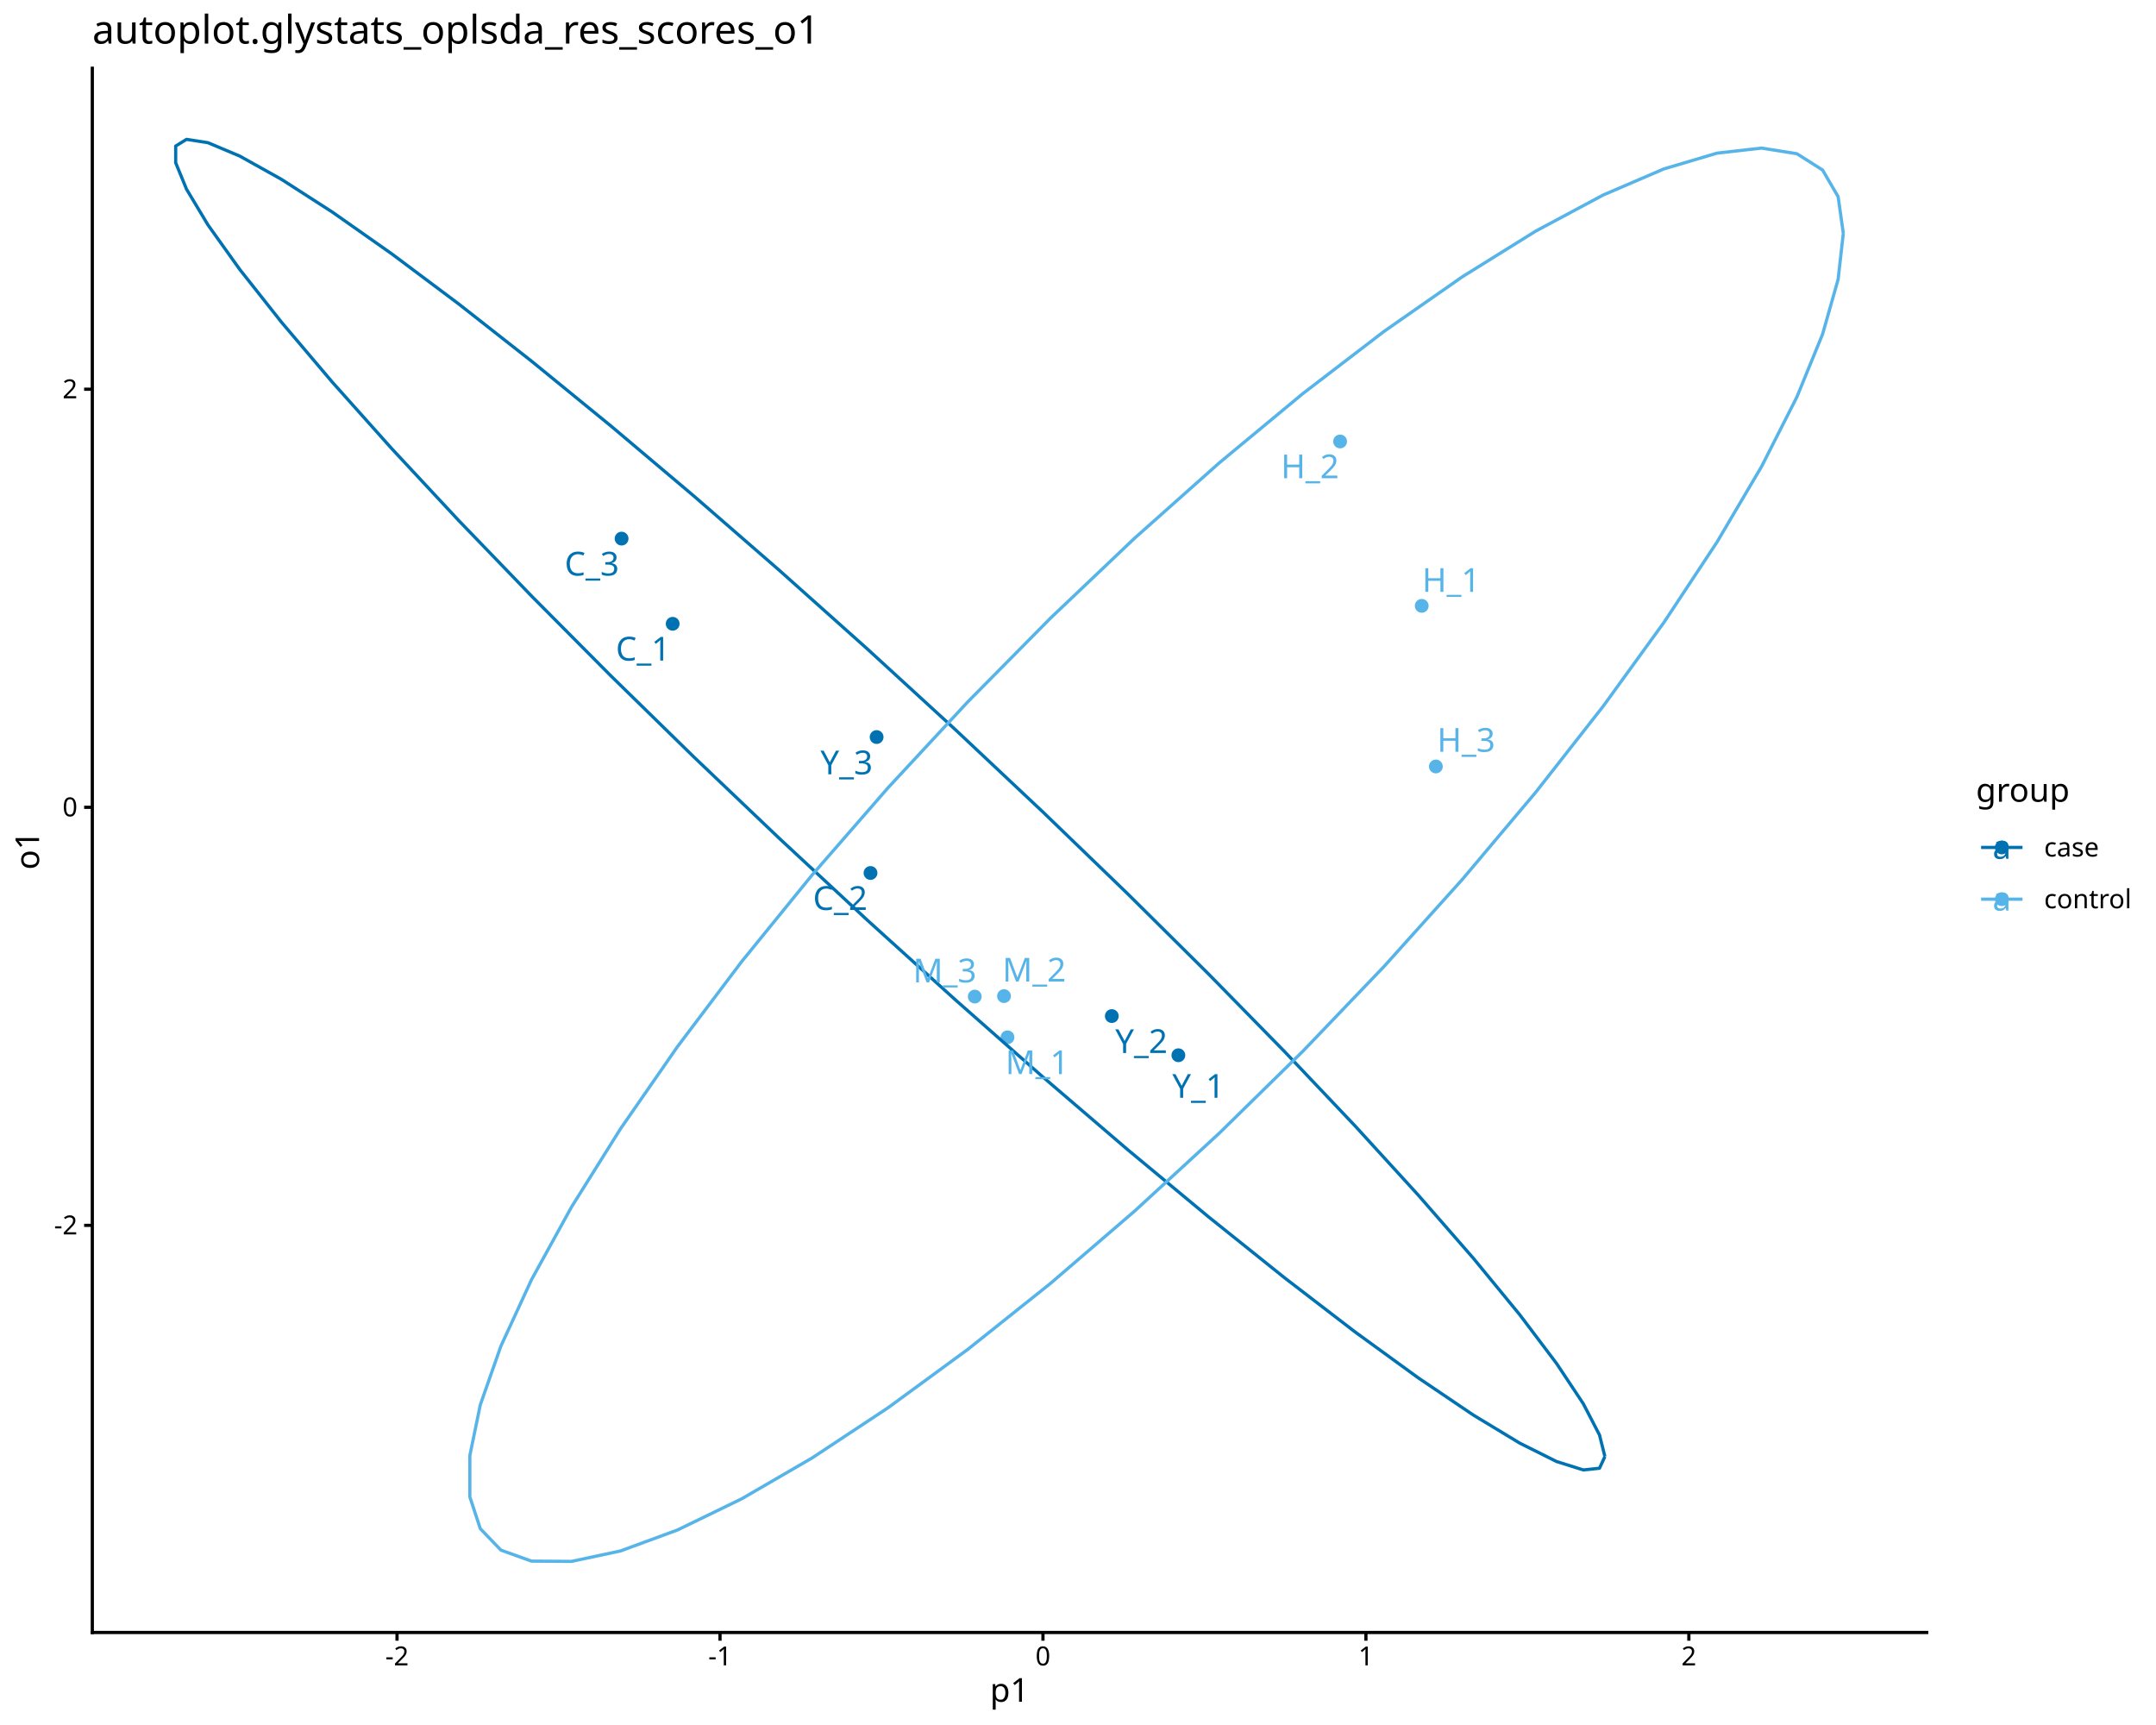
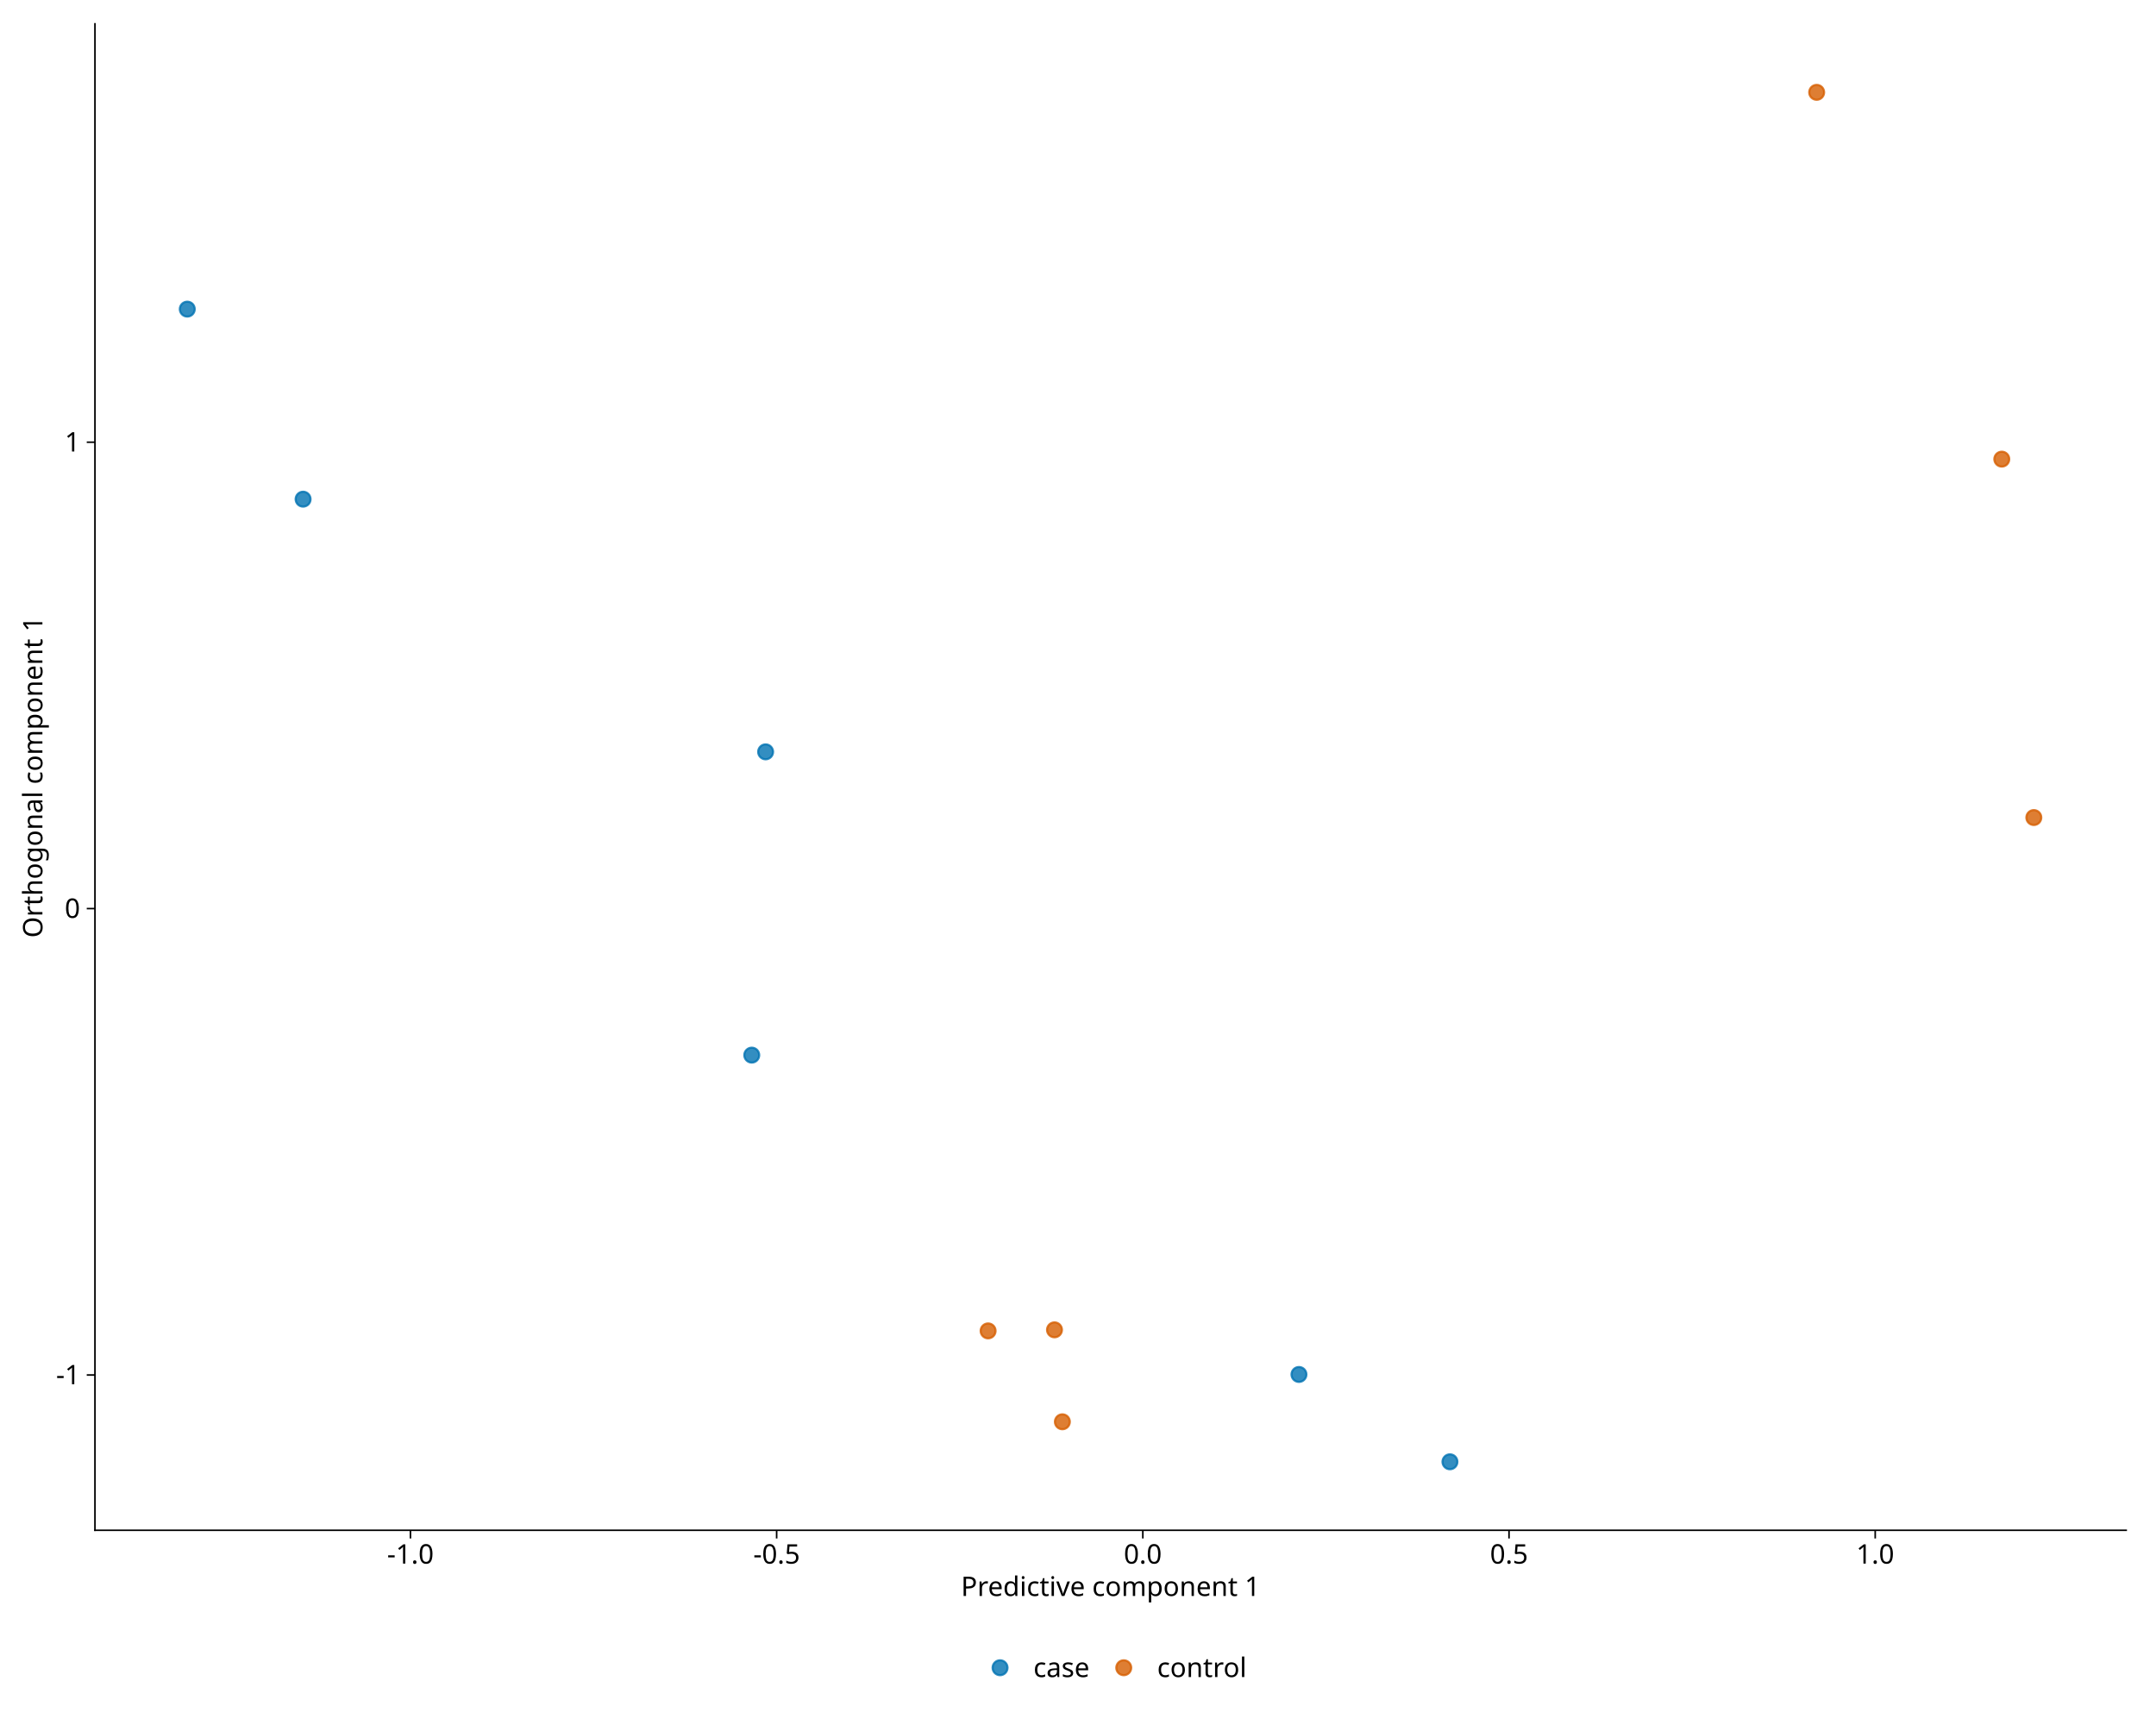
<svg xmlns="http://www.w3.org/2000/svg" class="svglite" data-engine-version="2.0" width="720.00pt" height="576.00pt" viewBox="0 0 720.00 576.00">
  <defs>
    <style type="text/css">
    .svglite line, .svglite polyline, .svglite polygon, .svglite path, .svglite rect, .svglite circle {
      fill: none;
      stroke: #000000;
      stroke-linecap: round;
      stroke-linejoin: round;
      stroke-miterlimit: 10.00;
    }
  </style>
  </defs>
  <rect width="100%" height="100%" style="stroke: none; fill: #FFFFFF;" />
  <defs>
    <clipPath id="cpMC4wMHw3MjAuMDB8MC4wMHw1NzYuMDA=">
      <rect x="0.00" y="0.00" width="720.00" height="576.00" />
    </clipPath>
  </defs>
  <g clip-path="url(#cpMC4wMHw3MjAuMDB8MC4wMHw1NzYuMDA=)">
-     <rect x="0.00" y="0.00" width="720.00" height="576.00" style="stroke-width: 1.07; stroke: #FFFFFF; fill: #FFFFFF;" />
+     <rect x="0.00" y="0.00" width="720.00" height="576.00" style="stroke-width: 1.07; stroke: none; fill: #FFFFFF;" />
  </g>
  <defs>
-     <clipPath id="cpMzAuODN8NjQzLjQzfDIyLjc4fDU0NS4xMQ==">
-       <rect x="30.83" y="22.78" width="612.60" height="522.33" />
+     <clipPath id="cpMzEuNzF8NzEwLjA0fDcuOTd8NTEwLjk4">
+       <rect x="31.71" y="7.97" width="678.33" height="503.01" />
    </clipPath>
  </defs>
-   <g clip-path="url(#cpMzAuODN8NjQzLjQzfDIyLjc4fDU0NS4xMQ==)">
-     <rect x="30.83" y="22.78" width="612.60" height="522.33" style="stroke-width: 1.07; stroke: none; fill: #FFFFFF;" />
-     <circle cx="224.64" cy="208.29" r="1.95" style="stroke-width: 0.71; stroke: #0072B2; fill: #0072B2;" />
-     <circle cx="290.71" cy="291.50" r="1.95" style="stroke-width: 0.71; stroke: #0072B2; fill: #0072B2;" />
-     <circle cx="207.58" cy="179.85" r="1.95" style="stroke-width: 0.71; stroke: #0072B2; fill: #0072B2;" />
-     <circle cx="474.79" cy="202.30" r="1.95" style="stroke-width: 0.71; stroke: #56B4E9; fill: #56B4E9;" />
-     <circle cx="447.53" cy="147.41" r="1.95" style="stroke-width: 0.71; stroke: #56B4E9; fill: #56B4E9;" />
-     <circle cx="479.51" cy="255.94" r="1.95" style="stroke-width: 0.71; stroke: #56B4E9; fill: #56B4E9;" />
-     <circle cx="336.45" cy="346.37" r="1.95" style="stroke-width: 0.71; stroke: #56B4E9; fill: #56B4E9;" />
-     <circle cx="335.29" cy="332.61" r="1.95" style="stroke-width: 0.71; stroke: #56B4E9; fill: #56B4E9;" />
-     <circle cx="325.52" cy="332.77" r="1.95" style="stroke-width: 0.71; stroke: #56B4E9; fill: #56B4E9;" />
-     <circle cx="393.52" cy="352.36" r="1.95" style="stroke-width: 0.71; stroke: #0072B2; fill: #0072B2;" />
-     <circle cx="371.29" cy="339.28" r="1.95" style="stroke-width: 0.71; stroke: #0072B2; fill: #0072B2;" />
-     <circle cx="292.75" cy="246.11" r="1.95" style="stroke-width: 0.71; stroke: #0072B2; fill: #0072B2;" />
-     <polyline points="535.96,486.36 534.15,479.14 528.75,468.73 519.83,455.30 507.54,439.03 492.06,420.19 473.62,399.05 452.50,375.93 429.03,351.19 403.56,325.20 376.48,298.35 348.19,271.05 319.13,243.72 289.73,216.77 260.45,190.61 231.72,165.63 203.98,142.21 177.66,120.72 153.14,101.46 130.81,84.75 110.99,70.82 94.00,59.89 80.09,52.13 69.46,47.65 62.29,46.53 58.67,48.77 58.67,54.35 62.29,63.17 69.46,75.12 80.09,90.00 94.00,107.58 110.99,127.62 130.81,149.79 153.14,173.76 177.66,199.18 203.98,225.65 231.72,252.77 260.45,280.13 289.73,307.33 319.13,333.93 348.19,359.55 376.48,383.80 403.56,406.30 429.03,426.71 452.50,444.73 473.62,460.08 492.06,472.53 507.54,481.89 519.83,488.03 528.75,490.83 534.15,490.27 535.96,486.36 " style="stroke-width: 1.07; stroke: #0072B2; stroke-linecap: butt;" />
-     <polyline points="615.58,77.91 613.84,65.67 608.65,56.77 600.08,51.33 588.27,49.45 573.39,51.14 555.67,56.40 535.38,65.12 512.83,77.19 488.35,92.42 462.32,110.57 435.14,131.38 407.21,154.53 378.96,179.66 350.82,206.40 323.21,234.34 296.55,263.06 271.25,292.12 247.69,321.08 226.23,349.51 207.19,376.96 190.86,403.03 177.49,427.32 167.28,449.46 160.39,469.12 156.91,486.00 156.91,499.84 160.39,510.43 167.28,517.61 177.49,521.28 190.86,521.37 207.19,517.89 226.23,510.89 247.69,500.47 271.25,486.80 296.55,470.08 323.21,450.56 350.82,428.54 378.96,404.35 407.21,378.36 435.14,350.97 462.32,322.59 488.35,293.64 512.83,264.58 535.38,235.83 555.67,207.84 573.39,181.02 588.27,155.80 600.08,132.54 608.65,111.60 613.84,93.30 615.58,77.91 " style="stroke-width: 1.07; stroke: #56B4E9; stroke-linecap: butt;" />
-     <text x="214.75" y="220.57" text-anchor="middle" style="font-size: 11.04px; fill: #0072B2; font-family: sans;" textLength="20.26px" lengthAdjust="spacingAndGlyphs">C_1</text>
-     <text x="280.59" y="303.84" text-anchor="middle" style="font-size: 11.04px; fill: #0072B2; font-family: sans;" textLength="20.26px" lengthAdjust="spacingAndGlyphs">C_2</text>
-     <text x="197.66" y="192.18" text-anchor="middle" style="font-size: 11.04px; fill: #0072B2; font-family: sans;" textLength="20.26px" lengthAdjust="spacingAndGlyphs">C_3</text>
-     <text x="484.62" y="197.62" text-anchor="middle" style="font-size: 11.04px; fill: #56B4E9; font-family: sans;" textLength="20.26px" lengthAdjust="spacingAndGlyphs">H_1</text>
-     <text x="437.47" y="159.69" text-anchor="middle" style="font-size: 11.04px; fill: #56B4E9; font-family: sans;" textLength="20.26px" lengthAdjust="spacingAndGlyphs">H_2</text>
-     <text x="489.63" y="251.03" text-anchor="middle" style="font-size: 11.04px; fill: #56B4E9; font-family: sans;" textLength="20.26px" lengthAdjust="spacingAndGlyphs">H_3</text>
-     <text x="346.38" y="358.65" text-anchor="middle" style="font-size: 11.04px; fill: #56B4E9; font-family: sans;" textLength="21.48px" lengthAdjust="spacingAndGlyphs">M_1</text>
-     <text x="345.38" y="327.76" text-anchor="middle" style="font-size: 11.04px; fill: #56B4E9; font-family: sans;" textLength="21.48px" lengthAdjust="spacingAndGlyphs">M_2</text>
-     <text x="315.50" y="328.03" text-anchor="middle" style="font-size: 11.04px; fill: #56B4E9; font-family: sans;" textLength="21.48px" lengthAdjust="spacingAndGlyphs">M_3</text>
-     <text x="400.22" y="366.57" text-anchor="middle" style="font-size: 11.04px; fill: #0072B2; font-family: sans;" textLength="19.65px" lengthAdjust="spacingAndGlyphs">Y_1</text>
-     <text x="381.17" y="351.61" text-anchor="middle" style="font-size: 11.04px; fill: #0072B2; font-family: sans;" textLength="19.65px" lengthAdjust="spacingAndGlyphs">Y_2</text>
-     <text x="282.72" y="258.55" text-anchor="middle" style="font-size: 11.04px; fill: #0072B2; font-family: sans;" textLength="19.65px" lengthAdjust="spacingAndGlyphs">Y_3</text>
+   <g clip-path="url(#cpMzEuNzF8NzEwLjA0fDcuOTd8NTEwLjk4)">
+     <rect x="31.71" y="7.97" width="678.33" height="503.01" style="stroke-width: 1.07; stroke: none; fill: #FFFFFF;" />
+     <circle cx="101.22" cy="166.68" r="2.49" style="stroke-width: 0.71; stroke: #0072B2; stroke-opacity: 0.80; fill: #0072B2; fill-opacity: 0.80;" />
+     <circle cx="251.05" cy="352.32" r="2.49" style="stroke-width: 0.71; stroke: #0072B2; stroke-opacity: 0.80; fill: #0072B2; fill-opacity: 0.80;" />
+     <circle cx="62.54" cy="103.22" r="2.49" style="stroke-width: 0.71; stroke: #0072B2; stroke-opacity: 0.80; fill: #0072B2; fill-opacity: 0.80;" />
+     <circle cx="668.50" cy="153.31" r="2.49" style="stroke-width: 0.71; stroke: #D55E00; stroke-opacity: 0.80; fill: #D55E00; fill-opacity: 0.80;" />
+     <circle cx="606.68" cy="30.83" r="2.49" style="stroke-width: 0.71; stroke: #D55E00; stroke-opacity: 0.80; fill: #D55E00; fill-opacity: 0.80;" />
+     <circle cx="679.20" cy="272.99" r="2.49" style="stroke-width: 0.71; stroke: #D55E00; stroke-opacity: 0.80; fill: #D55E00; fill-opacity: 0.80;" />
+     <circle cx="354.78" cy="474.75" r="2.49" style="stroke-width: 0.71; stroke: #D55E00; stroke-opacity: 0.80; fill: #D55E00; fill-opacity: 0.80;" />
+     <circle cx="352.15" cy="444.05" r="2.49" style="stroke-width: 0.71; stroke: #D55E00; stroke-opacity: 0.80; fill: #D55E00; fill-opacity: 0.80;" />
+     <circle cx="329.98" cy="444.40" r="2.49" style="stroke-width: 0.71; stroke: #D55E00; stroke-opacity: 0.80; fill: #D55E00; fill-opacity: 0.80;" />
+     <circle cx="484.21" cy="488.11" r="2.49" style="stroke-width: 0.71; stroke: #0072B2; stroke-opacity: 0.80; fill: #0072B2; fill-opacity: 0.80;" />
+     <circle cx="433.79" cy="458.95" r="2.49" style="stroke-width: 0.71; stroke: #0072B2; stroke-opacity: 0.80; fill: #0072B2; fill-opacity: 0.80;" />
+     <circle cx="255.68" cy="251.05" r="2.49" style="stroke-width: 0.71; stroke: #0072B2; stroke-opacity: 0.80; fill: #0072B2; fill-opacity: 0.80;" />
  </g>
  <g clip-path="url(#cpMC4wMHw3MjAuMDB8MC4wMHw1NzYuMDA=)">
-     <polyline points="30.83,545.11 30.83,22.78 " style="stroke-width: 1.07; stroke-linecap: square;" />
-     <text x="25.90" y="412.19" text-anchor="end" style="font-size: 8.80px; font-family: sans;" textLength="7.82px" lengthAdjust="spacingAndGlyphs">-2</text>
-     <text x="25.90" y="272.59" text-anchor="end" style="font-size: 8.80px; font-family: sans;" textLength="4.89px" lengthAdjust="spacingAndGlyphs">0</text>
-     <text x="25.90" y="133.00" text-anchor="end" style="font-size: 8.80px; font-family: sans;" textLength="4.89px" lengthAdjust="spacingAndGlyphs">2</text>
-     <polyline points="28.09,409.16 30.83,409.16 " style="stroke-width: 1.07; stroke-linecap: butt;" />
-     <polyline points="28.09,269.57 30.83,269.57 " style="stroke-width: 1.07; stroke-linecap: butt;" />
-     <polyline points="28.09,129.97 30.83,129.97 " style="stroke-width: 1.07; stroke-linecap: butt;" />
-     <polyline points="30.83,545.11 643.43,545.11 " style="stroke-width: 1.07; stroke-linecap: square;" />
-     <polyline points="132.59,547.85 132.59,545.11 " style="stroke-width: 1.07; stroke-linecap: butt;" />
-     <polyline points="240.45,547.85 240.45,545.11 " style="stroke-width: 1.07; stroke-linecap: butt;" />
-     <polyline points="348.30,547.85 348.30,545.11 " style="stroke-width: 1.07; stroke-linecap: butt;" />
-     <polyline points="456.15,547.85 456.15,545.11 " style="stroke-width: 1.07; stroke-linecap: butt;" />
-     <polyline points="564.00,547.85 564.00,545.11 " style="stroke-width: 1.07; stroke-linecap: butt;" />
-     <text x="132.59" y="556.10" text-anchor="middle" style="font-size: 8.80px; font-family: sans;" textLength="7.82px" lengthAdjust="spacingAndGlyphs">-2</text>
-     <text x="240.45" y="556.10" text-anchor="middle" style="font-size: 8.80px; font-family: sans;" textLength="7.82px" lengthAdjust="spacingAndGlyphs">-1</text>
-     <text x="348.30" y="556.10" text-anchor="middle" style="font-size: 8.80px; font-family: sans;" textLength="4.89px" lengthAdjust="spacingAndGlyphs">0</text>
-     <text x="456.15" y="556.10" text-anchor="middle" style="font-size: 8.80px; font-family: sans;" textLength="4.89px" lengthAdjust="spacingAndGlyphs">1</text>
-     <text x="564.00" y="556.10" text-anchor="middle" style="font-size: 8.80px; font-family: sans;" textLength="4.89px" lengthAdjust="spacingAndGlyphs">2</text>
-     <text x="337.13" y="568.24" text-anchor="middle" style="font-size: 11.00px; font-family: sans;" textLength="12.24px" lengthAdjust="spacingAndGlyphs">p1</text>
-     <text transform="translate(13.05,283.95) rotate(-90)" text-anchor="middle" style="font-size: 11.00px; font-family: sans;" textLength="12.24px" lengthAdjust="spacingAndGlyphs">o1</text>
-     <rect x="654.39" y="253.52" width="60.13" height="60.85" style="stroke-width: 1.07; stroke: none; fill: #FFFFFF;" />
-     <text x="659.87" y="267.71" style="font-size: 11.00px; font-family: sans;" textLength="28.14px" lengthAdjust="spacingAndGlyphs">group</text>
-     <rect x="659.87" y="274.33" width="17.28" height="17.28" style="stroke-width: 1.07; stroke: none; fill: #FFFFFF;" />
-     <circle cx="668.51" cy="282.97" r="1.95" style="stroke-width: 0.71; stroke: #0072B2; fill: #0072B2;" />
-     <line x1="661.59" y1="282.97" x2="675.42" y2="282.97" style="stroke-width: 1.07; stroke: #0072B2; stroke-linecap: butt;" />
-     <text x="668.51" y="286.77" text-anchor="middle" style="font-size: 11.04px; fill: #0072B2; font-family: sans;" textLength="6.14px" lengthAdjust="spacingAndGlyphs">a</text>
-     <rect x="659.87" y="291.61" width="17.28" height="17.28" style="stroke-width: 1.07; stroke: none; fill: #FFFFFF;" />
-     <circle cx="668.51" cy="300.25" r="1.95" style="stroke-width: 0.71; stroke: #56B4E9; fill: #56B4E9;" />
-     <line x1="661.59" y1="300.25" x2="675.42" y2="300.25" style="stroke-width: 1.07; stroke: #56B4E9; stroke-linecap: butt;" />
-     <text x="668.51" y="304.05" text-anchor="middle" style="font-size: 11.04px; fill: #56B4E9; font-family: sans;" textLength="6.14px" lengthAdjust="spacingAndGlyphs">a</text>
-     <text x="682.63" y="286.00" style="font-size: 8.80px; font-family: sans;" textLength="18.60px" lengthAdjust="spacingAndGlyphs">case</text>
-     <text x="682.63" y="303.28" style="font-size: 8.80px; font-family: sans;" textLength="26.42px" lengthAdjust="spacingAndGlyphs">control</text>
-     <text x="30.83" y="14.56" style="font-size: 13.20px; font-family: sans;" textLength="235.60px" lengthAdjust="spacingAndGlyphs">autoplot.glystats_oplsda_res_scores_o1</text>
+     <polyline points="31.71,510.98 31.71,7.97 " style="stroke-width: 0.53; stroke-linecap: square;" />
+     <text x="26.77" y="462.22" text-anchor="end" style="font-size: 9.00px; font-family: sans;" textLength="8.00px" lengthAdjust="spacingAndGlyphs">-1</text>
+     <text x="26.77" y="306.49" text-anchor="end" style="font-size: 9.00px; font-family: sans;" textLength="5.01px" lengthAdjust="spacingAndGlyphs">0</text>
+     <text x="26.77" y="150.75" text-anchor="end" style="font-size: 9.00px; font-family: sans;" textLength="5.01px" lengthAdjust="spacingAndGlyphs">1</text>
+     <polyline points="28.97,459.13 31.71,459.13 " style="stroke-width: 0.53; stroke-linecap: butt;" />
+     <polyline points="28.97,303.39 31.71,303.39 " style="stroke-width: 0.53; stroke-linecap: butt;" />
+     <polyline points="28.97,147.66 31.71,147.66 " style="stroke-width: 0.53; stroke-linecap: butt;" />
+     <polyline points="31.71,510.98 710.04,510.98 " style="stroke-width: 0.53; stroke-linecap: square;" />
+     <polyline points="137.07,513.72 137.07,510.98 " style="stroke-width: 0.53; stroke-linecap: butt;" />
+     <polyline points="259.36,513.72 259.36,510.98 " style="stroke-width: 0.53; stroke-linecap: butt;" />
+     <polyline points="381.65,513.72 381.65,510.98 " style="stroke-width: 0.53; stroke-linecap: butt;" />
+     <polyline points="503.94,513.72 503.94,510.98 " style="stroke-width: 0.53; stroke-linecap: butt;" />
+     <polyline points="626.23,513.72 626.23,510.98 " style="stroke-width: 0.53; stroke-linecap: butt;" />
+     <text x="137.07" y="522.10" text-anchor="middle" style="font-size: 9.00px; font-family: sans;" textLength="15.51px" lengthAdjust="spacingAndGlyphs">-1.0</text>
+     <text x="259.36" y="522.10" text-anchor="middle" style="font-size: 9.00px; font-family: sans;" textLength="15.51px" lengthAdjust="spacingAndGlyphs">-0.5</text>
+     <text x="381.65" y="522.10" text-anchor="middle" style="font-size: 9.00px; font-family: sans;" textLength="12.51px" lengthAdjust="spacingAndGlyphs">0.0</text>
+     <text x="503.94" y="522.10" text-anchor="middle" style="font-size: 9.00px; font-family: sans;" textLength="12.51px" lengthAdjust="spacingAndGlyphs">0.5</text>
+     <text x="626.23" y="522.10" text-anchor="middle" style="font-size: 9.00px; font-family: sans;" textLength="12.51px" lengthAdjust="spacingAndGlyphs">1.0</text>
+     <text x="370.87" y="532.91" text-anchor="middle" style="font-size: 9.00px; font-family: sans;" textLength="94.07px" lengthAdjust="spacingAndGlyphs">Predictive component 1</text>
+     <text transform="translate(14.16,259.47) rotate(-90)" text-anchor="middle" style="font-size: 9.00px; font-family: sans;" textLength="99.08px" lengthAdjust="spacingAndGlyphs">Orthogonal component 1</text>
+     <rect x="322.82" y="545.73" width="96.11" height="22.30" style="stroke-width: 1.07; stroke: none; fill: #FFFFFF;" />
+     <rect x="328.30" y="551.21" width="11.34" height="11.34" style="stroke-width: 1.07; stroke: none; fill: #FFFFFF;" />
+     <circle cx="333.97" cy="556.88" r="2.49" style="stroke-width: 0.71; stroke: #0072B2; stroke-opacity: 0.80; fill: #0072B2; fill-opacity: 0.80;" />
+     <rect x="369.61" y="551.21" width="11.34" height="11.34" style="stroke-width: 1.07; stroke: none; fill: #FFFFFF;" />
+     <circle cx="375.28" cy="556.88" r="2.49" style="stroke-width: 0.71; stroke: #D55E00; stroke-opacity: 0.80; fill: #D55E00; fill-opacity: 0.80;" />
+     <text x="345.11" y="559.98" style="font-size: 9.00px; font-family: sans;" textLength="19.02px" lengthAdjust="spacingAndGlyphs">case</text>
+     <text x="386.43" y="559.98" style="font-size: 9.00px; font-family: sans;" textLength="27.02px" lengthAdjust="spacingAndGlyphs">control</text>
  </g>
</svg>
